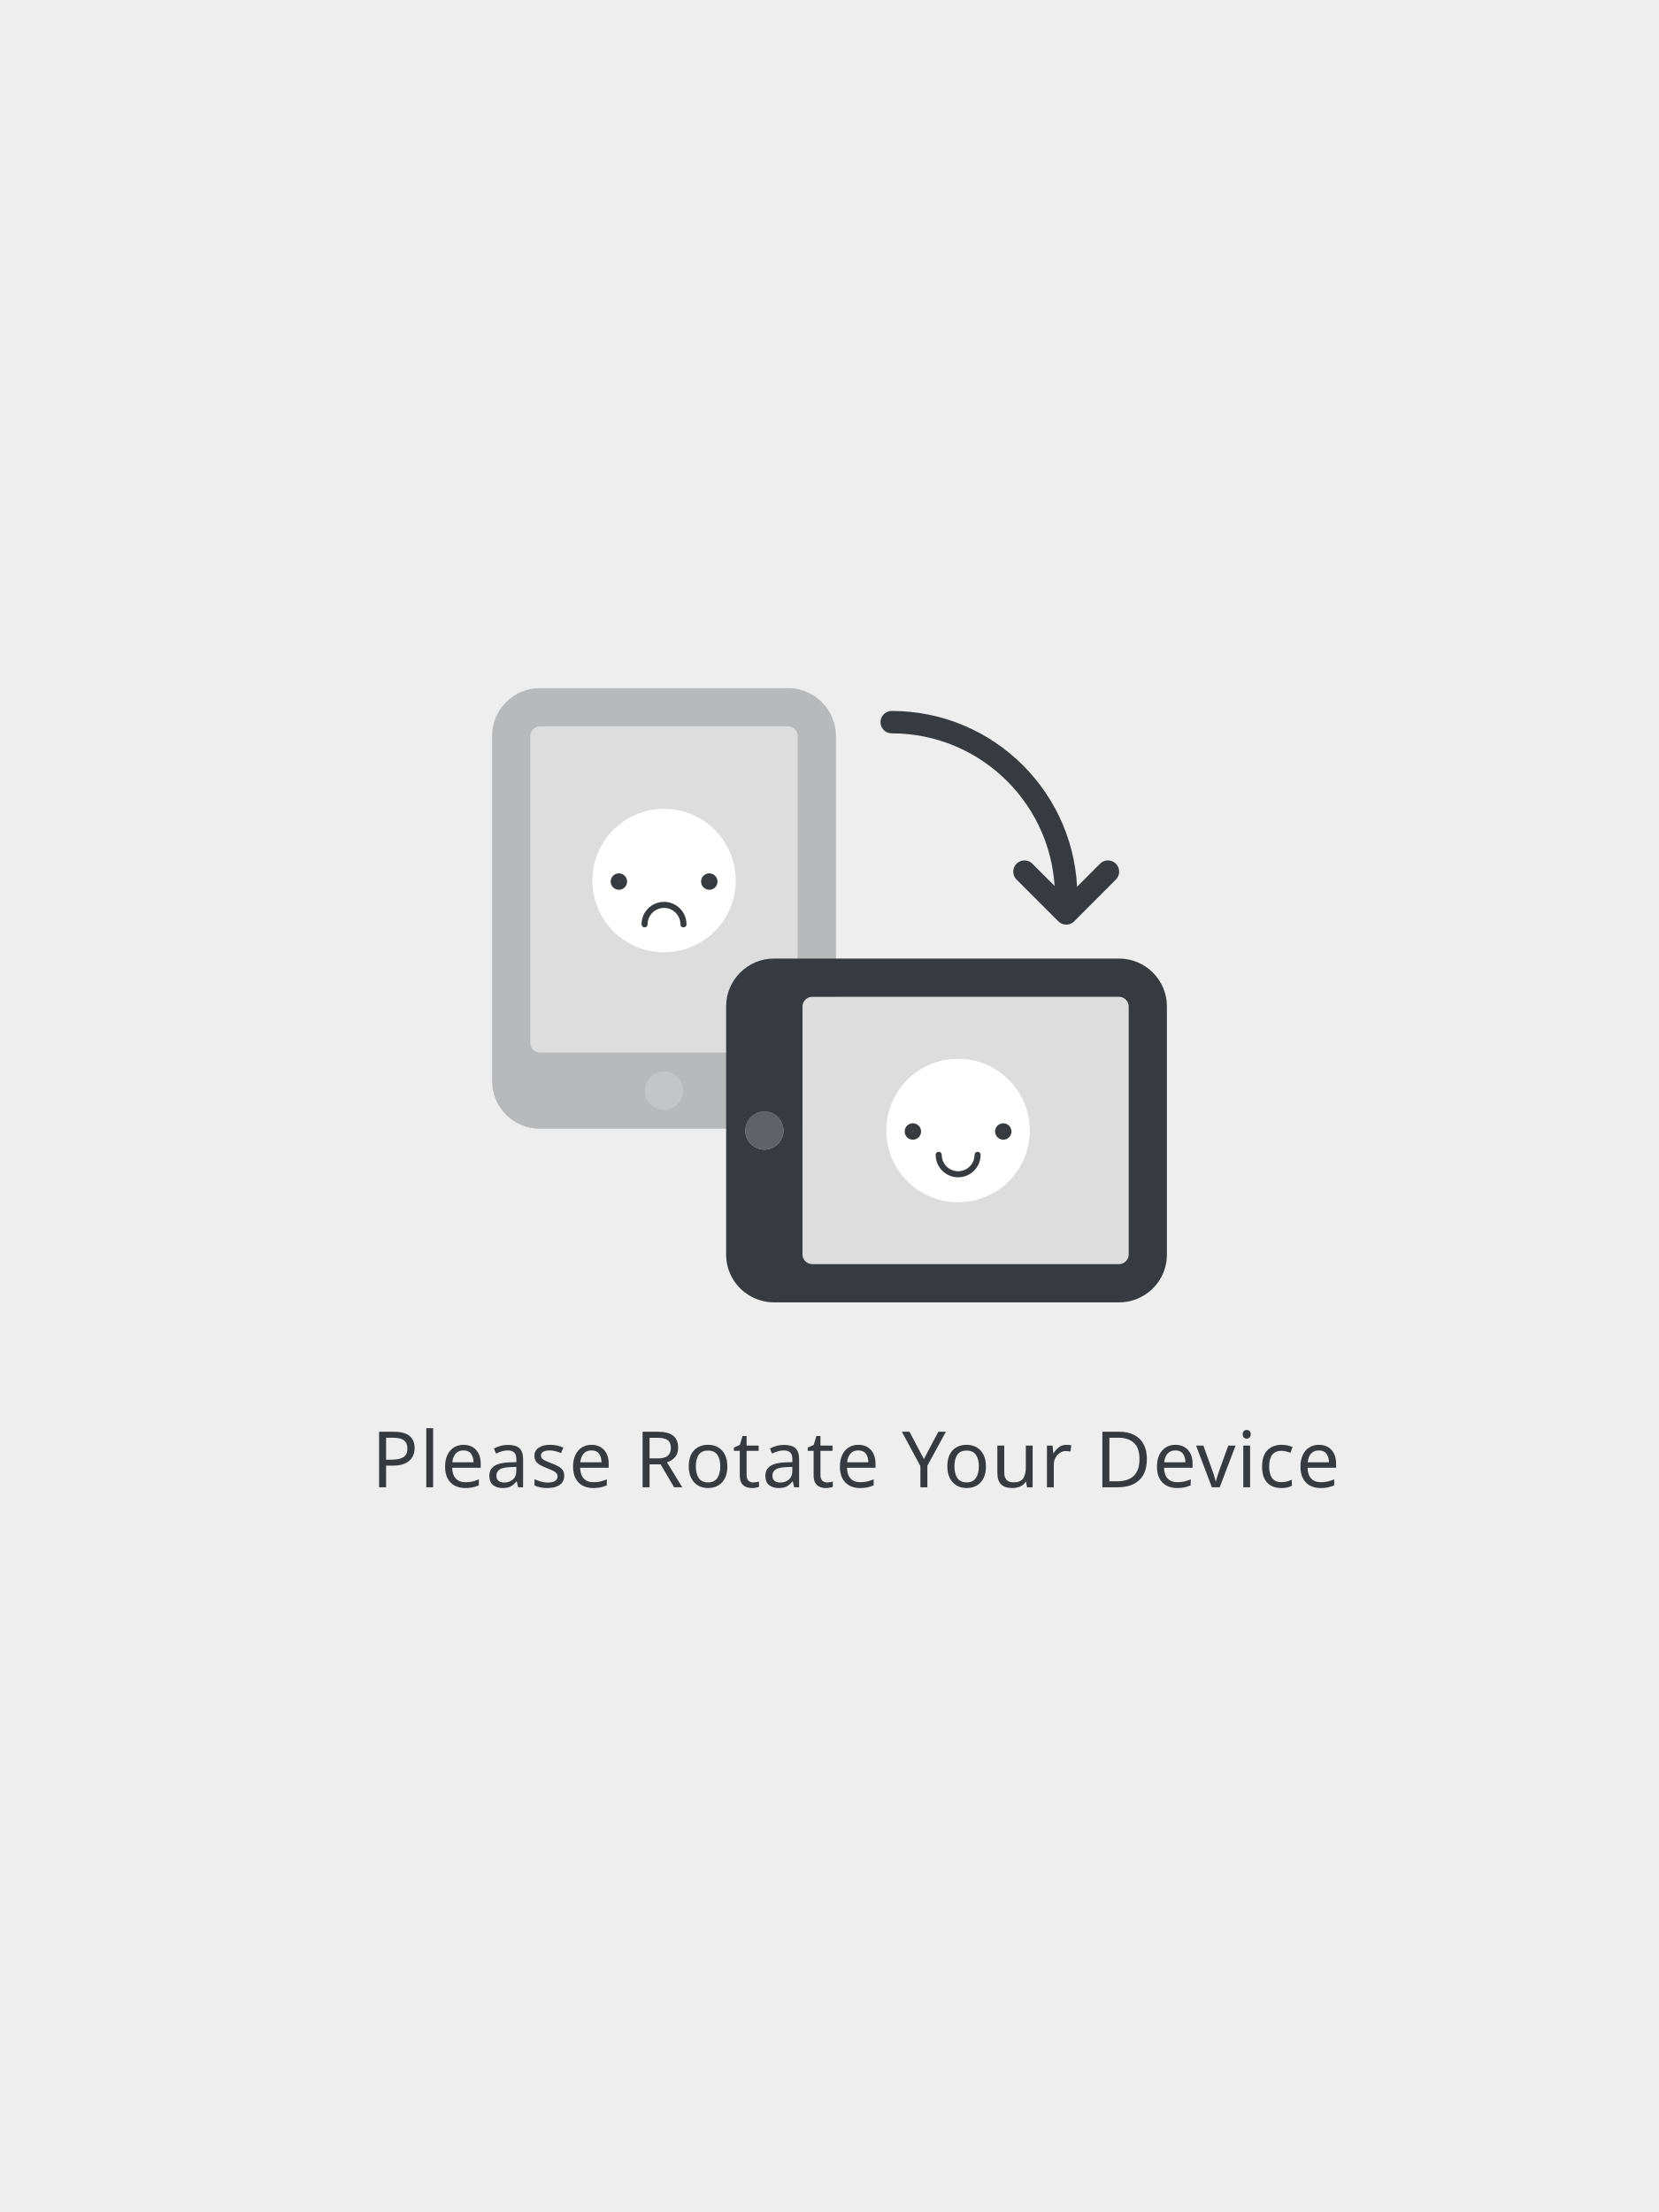
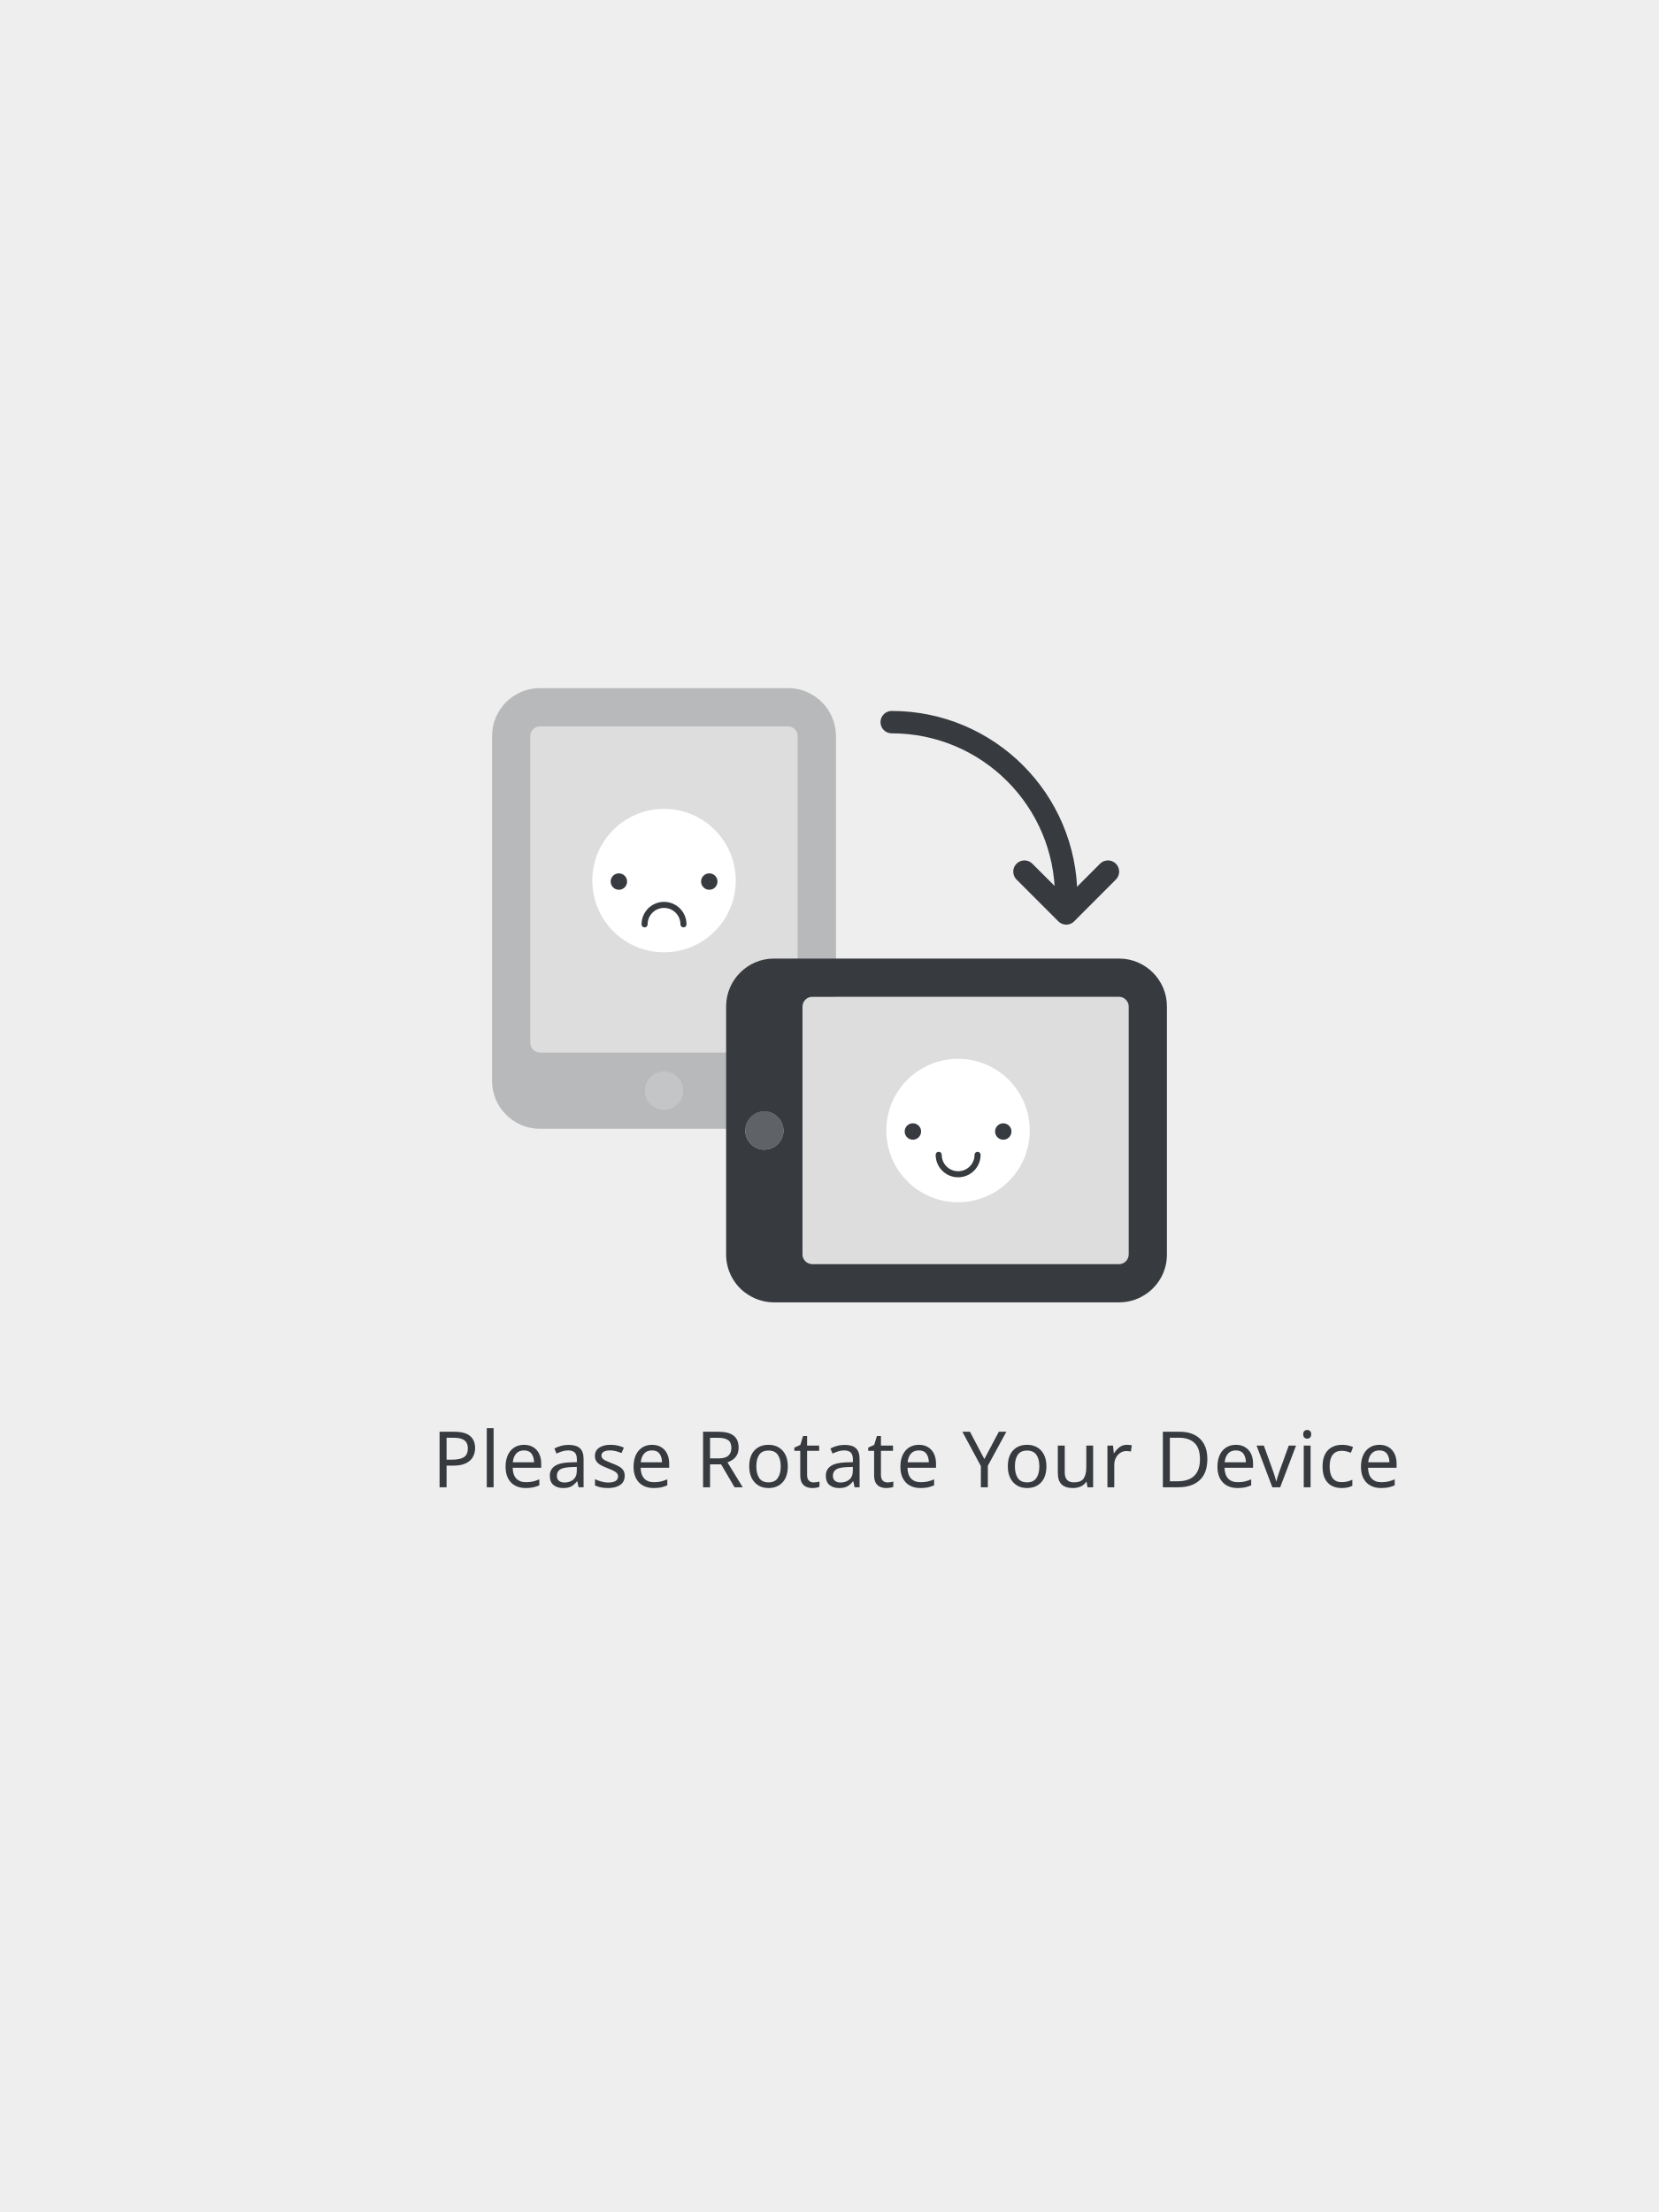
<svg xmlns="http://www.w3.org/2000/svg" version="1.1" x="0px" y="0px" viewBox="0 0 1536 2048" style="enable-background:new 0 0 1536 2048;" xml:space="preserve">
  <style type="text/css">
	.st0{fill:#EEEEEE;}
	.st1{fill:#373B40;}
	.st2{font-family:'SFUIDisplay-Regular';}
	.st3{font-size:72px;}
	.st4{letter-spacing:1;}
	.st5{opacity:0.3;fill:#5F6367;}
	.st6{fill:#DEDDDD;}
	.st7{opacity:0.3;fill:#373B40;}
	.st8{fill:#FFFFFF;}
	.st9{fill:none;stroke:#373B40;stroke-width:5.617;stroke-linecap:round;stroke-linejoin:round;stroke-miterlimit:10;}
	.st10{fill:none;stroke:#373B40;stroke-width:20.727;stroke-linecap:round;stroke-linejoin:round;stroke-miterlimit:10;}
	.st11{fill:#5F6367;}
</style>
  <g id="Layer_2">
    <rect x="0" y="0" class="st0" width="1536" height="2048" />
    <g>
-       <text class="st1 st2 st3 st4" transform="matrix(1 0 0 1 344 1377)">Please Rotate Your Device</text>
+       <text class="st1 st2 st3 st4" transform="matrix(1 0 0 1 400 1377)">Please Rotate Your Device</text>
      <g>
        <path class="st5" d="M614.8,992.1c-9.7,0-17.7,8-17.7,17.7s8,17.7,17.7,17.7s17.7-8,17.7-17.7S624.4,992.1,614.8,992.1z" />
        <path class="st6" d="M729.7,672.5H499.8c-4.7,0-8.8,4.1-8.8,8.8v284.3c0,4.7,4.1,8.9,8.8,8.9h229.9c4.7,0,8.8-4.1,8.8-8.9V681.3     C738.5,676.6,734.4,672.5,729.7,672.5z" />
        <path class="st7" d="M764.9,654.6L764.9,654.6L764.9,654.6c-8.2-10.6-20.9-17.5-35.1-17.5H499.8c-24.3,0-44.2,19.9-44.2,44.2     v319.6c0,24.3,19.9,44.2,44.2,44.2h229.9c14.2,0,27-6.8,35.1-17.4h0.1v-0.1c5.7-7.4,9.1-16.7,9.1-26.7V681.3     C773.9,671.3,770.5,662,764.9,654.6z M614.8,1027.5c-9.7,0-17.7-8-17.7-17.7s8-17.7,17.7-17.7s17.7,8,17.7,17.7     S624.4,1027.5,614.8,1027.5z M738.5,965.6c0,4.7-4.1,8.9-8.8,8.9H499.8c-4.7,0-8.8-4.1-8.8-8.9V681.3c0-4.7,4.1-8.8,8.8-8.8     h229.9c4.7,0,8.8,4.1,8.8,8.8V965.6z" />
        <circle class="st8" cx="614.8" cy="815.3" r="66.4" />
        <path class="st9" d="M632.8,855.8c0-9.9-8-18-18-18c-9.9,0-18,8-18,18" />
        <g>
          <path class="st1" d="M573,816.1c0.1,0,0.2,0.1,0.2,0.2s-0.1,0.2-0.2,0.2s-0.2-0.1-0.2-0.2S572.9,816.1,573,816.1 M573,808.6      c-4.2,0-7.6,3.4-7.6,7.6s3.4,7.6,7.6,7.6c4.2,0,7.6-3.4,7.6-7.6S577.2,808.6,573,808.6L573,808.6z" />
        </g>
        <g>
          <path class="st1" d="M656.7,816.1c0.1,0,0.2,0.1,0.2,0.2s-0.1,0.2-0.2,0.2s-0.2-0.1-0.2-0.2S656.6,816.1,656.7,816.1       M656.7,808.6c-4.2,0-7.6,3.4-7.6,7.6s3.4,7.6,7.6,7.6c4.2,0,7.6-3.4,7.6-7.6S660.9,808.6,656.7,808.6L656.7,808.6z" />
        </g>
        <path class="st10" d="M825.6,668.6c89.2,0,161.5,72.3,161.5,161.5" />
        <polyline class="st10" points="948.5,807 987.2,845.7 1025.8,807    " />
        <path class="st11" d="M707.7,1029c-9.7,0-17.7,8-17.7,17.7c0,9.7,8,17.7,17.7,17.7s17.7-8,17.7-17.7     C725.4,1037,717.3,1029,707.7,1029z" />
        <path class="st6" d="M1036.2,922.9H751.9c-4.7,0-8.9,4.1-8.9,8.8v229.9c0,4.7,4.1,8.8,8.9,8.8h284.3c4.7,0,8.8-4.1,8.8-8.8V931.7     C1045,927.1,1040.9,922.9,1036.2,922.9z" />
        <g>
          <path class="st8" d="M689.7,1196.7L689.7,1196.7C689.7,1196.7,689.7,1196.7,689.7,1196.7L689.7,1196.7z" />
          <polygon class="st8" points="1063,1196.7 1063,1196.7 1063,1196.7     " />
          <path class="st1" d="M1036.2,887.5H716.5c-24.3,0-44.2,19.9-44.2,44.2v229.9c0,14.2,6.8,27,17.4,35.1c0,0,0,0,0.1,0      c7.5,5.7,16.7,9.1,26.8,9.1h319.6c10.1,0,19.3-3.4,26.8-9.1v0c10.6-8.1,17.4-20.8,17.4-35.1V931.7      C1080.4,907.4,1060.5,887.5,1036.2,887.5z M1045,931.7v229.9c0,4.7-4.1,8.8-8.8,8.8H751.9c-4.7,0-8.9-4.1-8.9-8.8V931.7      c0-4.7,4.1-8.8,8.9-8.8h284.3C1040.9,922.9,1045,927.1,1045,931.7z M725.4,1046.7c0,9.7-8,17.7-17.7,17.7s-17.7-8-17.7-17.7      c0-9.7,8-17.7,17.7-17.7S725.4,1037,725.4,1046.7z" />
        </g>
        <circle class="st8" cx="887" cy="1046.7" r="66.4" />
        <path class="st9" d="M869.1,1069.2c0,9.9,8,18,18,18c9.9,0,18-8,18-18" />
        <g>
          <path class="st1" d="M845.2,1047.5c0.1,0,0.2,0.1,0.2,0.2s-0.1,0.2-0.2,0.2c-0.1,0-0.2-0.1-0.2-0.2S845.1,1047.5,845.2,1047.5       M845.2,1040c-4.2,0-7.6,3.4-7.6,7.6c0,4.2,3.4,7.6,7.6,7.6c4.2,0,7.6-3.4,7.6-7.6C852.9,1043.5,849.4,1040,845.2,1040      L845.2,1040z" />
        </g>
        <g>
          <path class="st1" d="M928.9,1047.5c0.1,0,0.2,0.1,0.2,0.2s-0.1,0.2-0.2,0.2s-0.2-0.1-0.2-0.2S928.8,1047.5,928.9,1047.5       M928.9,1040c-4.2,0-7.6,3.4-7.6,7.6c0,4.2,3.4,7.6,7.6,7.6c4.2,0,7.6-3.4,7.6-7.6C936.5,1043.5,933.1,1040,928.9,1040      L928.9,1040z" />
        </g>
      </g>
    </g>
  </g>
</svg>
